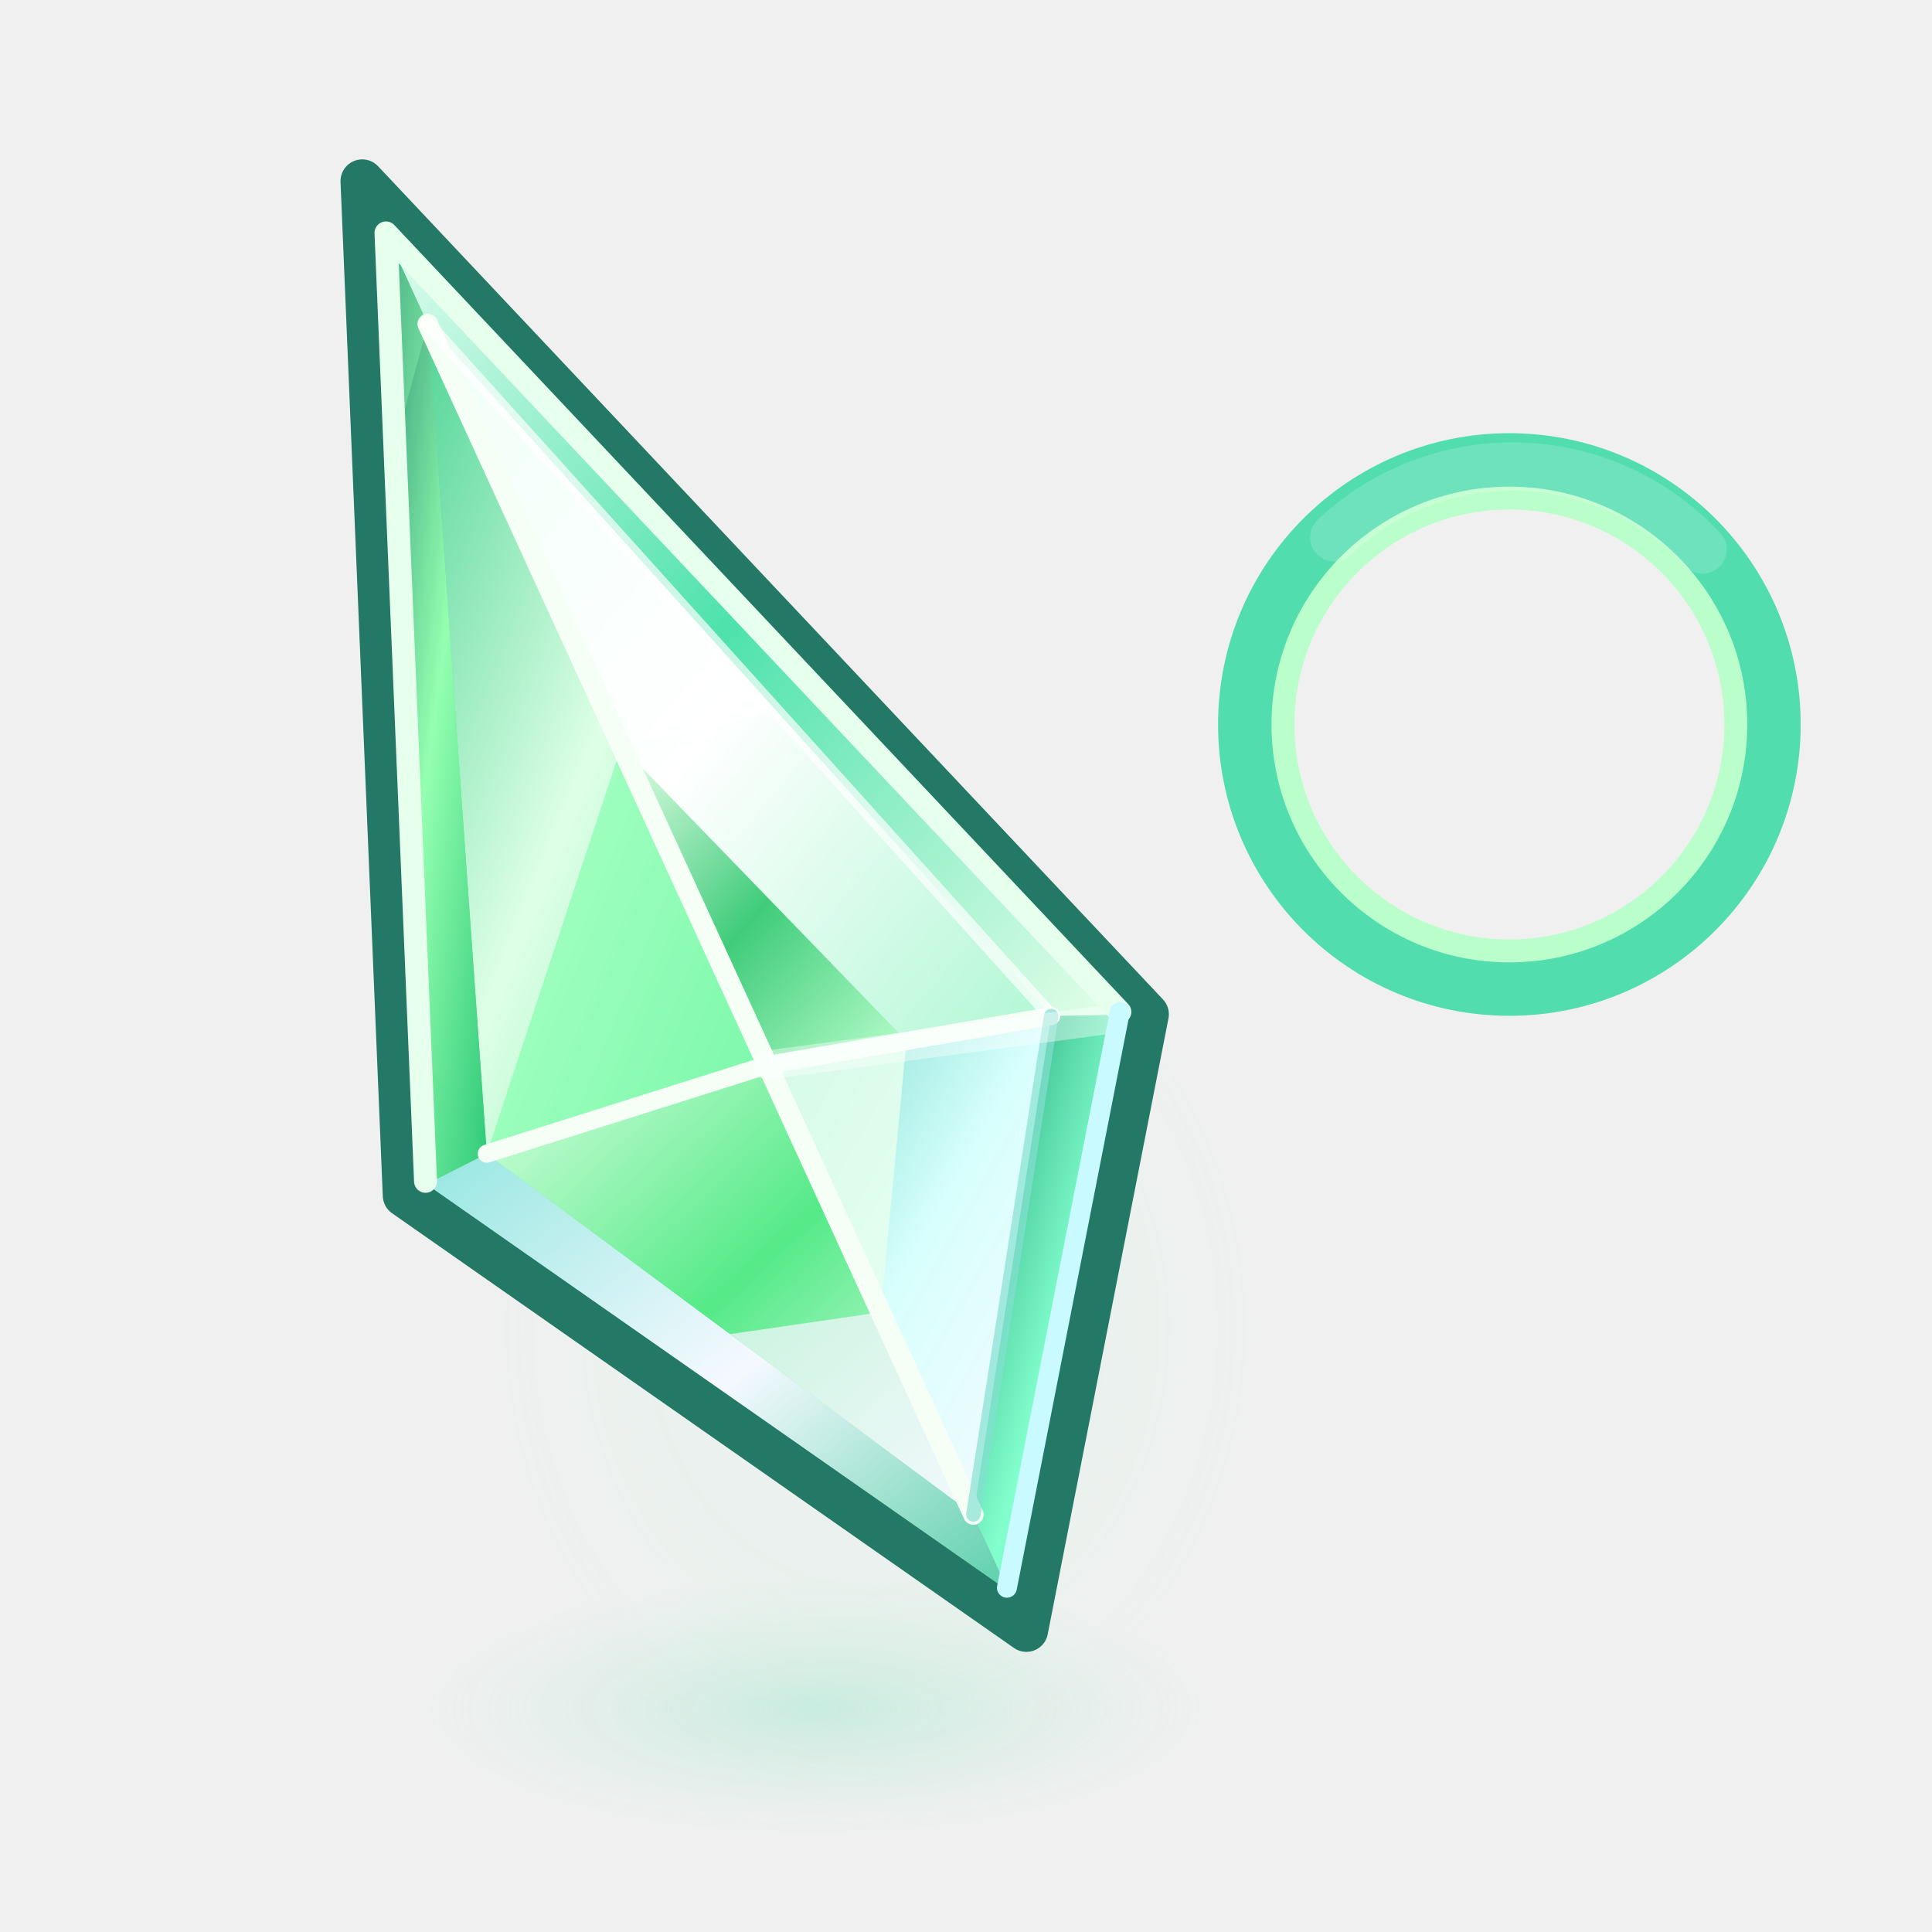
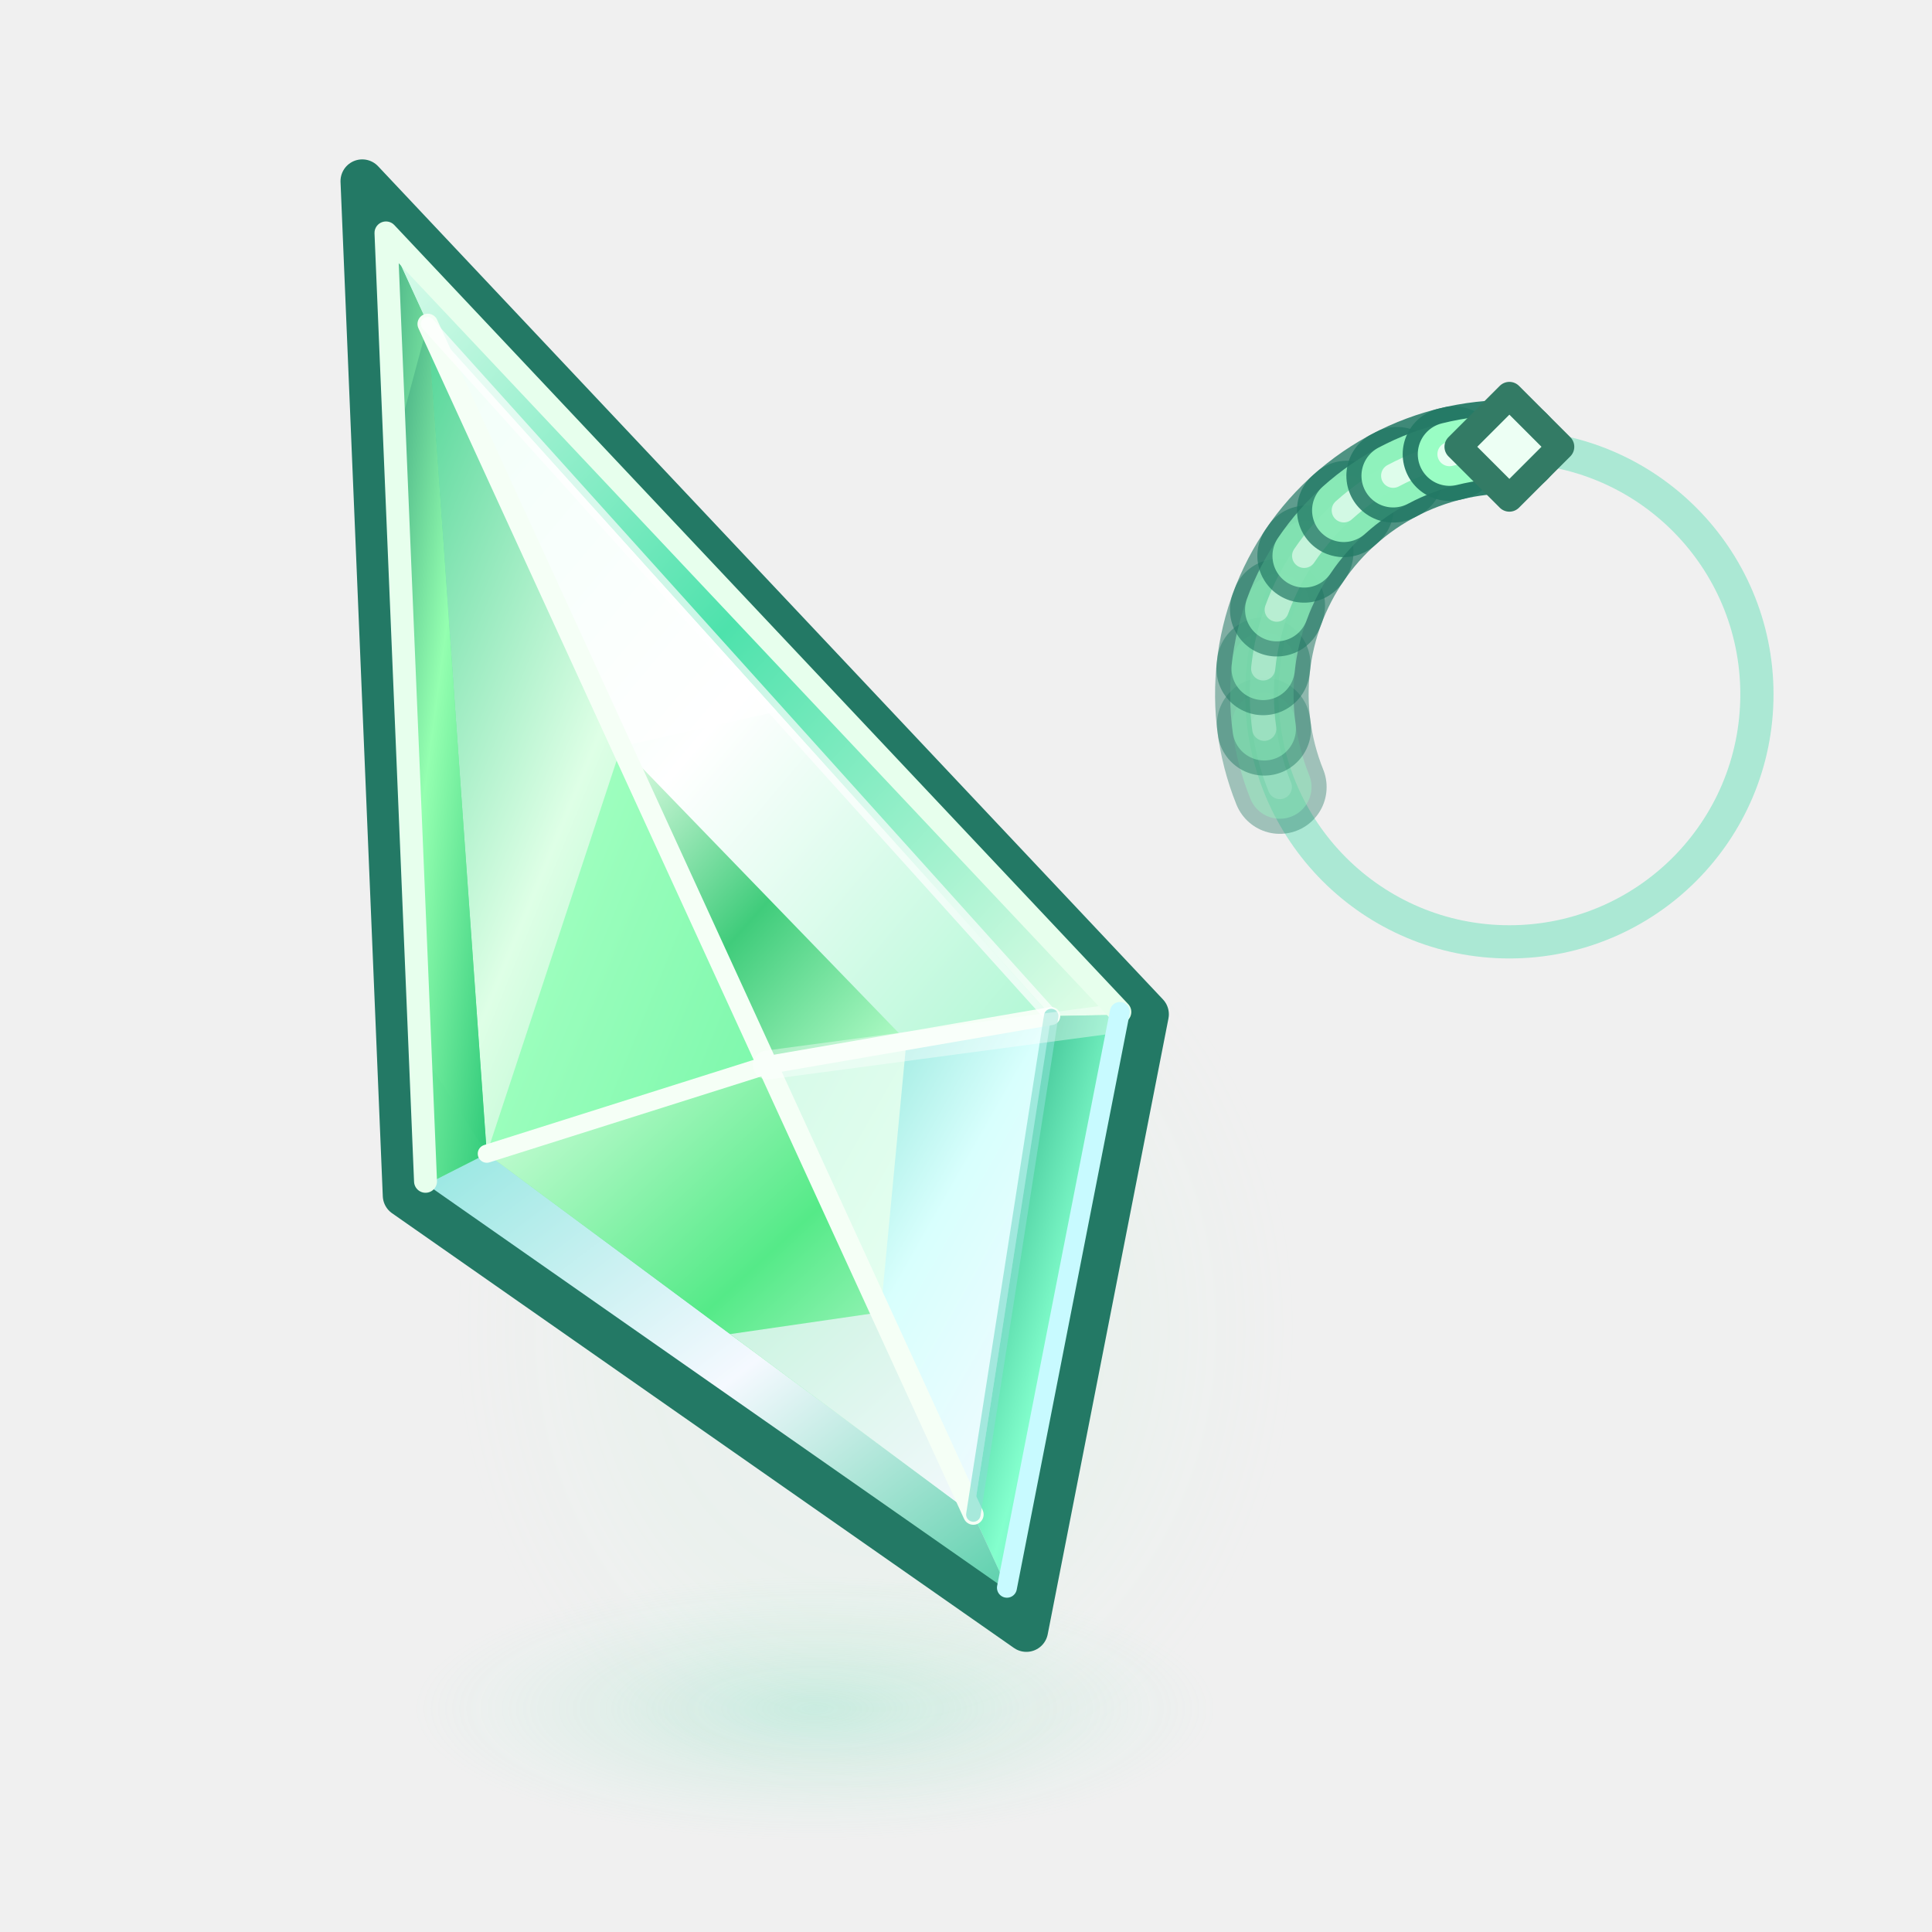
<svg xmlns="http://www.w3.org/2000/svg" width="32" height="32" viewBox="0 0 32 32">
  <defs>
    <linearGradient id="body" x1="0" y1="0" x2="1" y2="1">
      <stop stop-color="#e9fff2" />
      <stop offset=".55" stop-color="#a1faca" />
      <stop offset="1" stop-color="#d8fffe" />
    </linearGradient>
    <linearGradient id="crown" x1="0" y1="0" x2=".8" y2="1">
      <stop stop-color="#b9ffe7" />
      <stop offset=".40" stop-color="#f9fffa" />
      <stop offset=".70" stop-color="#eafff1" />
      <stop offset="1" stop-color="#7df2ab" />
    </linearGradient>
    <linearGradient id="left" x1="0" y1="0" x2="1" y2=".5">
      <stop stop-color="#32a67d" />
      <stop offset=".32" stop-color="#4edc8e" />
      <stop offset=".78" stop-color="#bbffcd" />
      <stop offset="1" stop-color="#e9ffeb" />
    </linearGradient>
    <linearGradient id="right" x1="0" y1="0" x2=".7" y2="1">
      <stop stop-color="#72f0b7" />
      <stop offset=".36" stop-color="#54cba3" />
      <stop offset=".7" stop-color="#d4ffee" />
      <stop offset="1" stop-color="#edf6ff" />
    </linearGradient>
    <linearGradient id="foot" x1="0" y1="0" x2="1" y2="1">
      <stop stop-color="#b1ffc4" />
      <stop offset=".48" stop-color="#51d98d" />
      <stop offset=".52" stop-color="#d8ffe1" />
      <stop offset="1" stop-color="#b4eaee" />
    </linearGradient>
    <linearGradient id="violet" x1="0" y1="0" x2="1" y2="1">
      <stop stop-color="#cbffdb" />
      <stop offset=".5" stop-color="#8ee0e4" />
      <stop offset="1" stop-color="#d0f3ff" />
    </linearGradient>
    <linearGradient id="inner" x1="0" y1="0" x2="1" y2="0">
      <stop stop-color="#34a688" stop-opacity=".7" />
      <stop offset=".5" stop-color="#e0ffe8" stop-opacity=".25" />
      <stop offset="1" stop-color="#fbfffb" stop-opacity=".8" />
    </linearGradient>
    <linearGradient id="refract" x1="0" y1="0" x2="1" y2="1">
      <stop stop-color="#f3fff4" />
      <stop offset=".46" stop-color="#c2ffdd" stop-opacity=".7" />
      <stop offset="1" stop-color="#baecf4" stop-opacity=".4" />
    </linearGradient>
    <linearGradient id="text" x1="0" y1="0" x2="1" y2="0">
      <stop stop-color="#76e7b0" />
      <stop offset=".48" stop-color="#f4fff5" />
      <stop offset="1" stop-color="#a6fff0" />
    </linearGradient>
    <radialGradient id="shadow">
      <stop stop-color="#57dbb1" stop-opacity=".25" />
      <stop offset=".55" stop-color="#6ce2b4" stop-opacity=".10" />
      <stop offset="1" stop-color="#8dedcd" stop-opacity="0" />
    </radialGradient>
    <radialGradient id="halo">
      <stop stop-color="#befffb" stop-opacity=".10" />
      <stop offset=".6" stop-color="#a7ffce" stop-opacity=".07" />
      <stop offset="1" stop-color="#d4ffea" stop-opacity="0" />
    </radialGradient>
    <linearGradient id="edgeIce" x1="0" y1="0" x2="1" y2="1">
      <stop offset="0.0" stop-color="#edfff4" />
      <stop offset="0.5" stop-color="#4ee2ac" />
      <stop offset="1.0" stop-color="#e9ffeb" />
    </linearGradient>
    <linearGradient id="edgeIndigo" x1="0" y1="0" x2="1" y2="1">
      <stop offset="0.0" stop-color="#179b72" />
      <stop offset="0.5" stop-color="#83ffcd" />
      <stop offset="1.0" stop-color="#66c0c6" />
    </linearGradient>
    <linearGradient id="edgeLilac" x1="0" y1="0" x2="1" y2="1">
      <stop offset="0.0" stop-color="#92e6e0" />
      <stop offset="0.5" stop-color="#f5f9ff" />
      <stop offset="1.0" stop-color="#47caa0" />
    </linearGradient>
    <linearGradient id="edgeBlue" x1="0" y1="0" x2="1" y2="1">
      <stop offset="0.0" stop-color="#2d9476" />
      <stop offset="0.5" stop-color="#94ffb0" />
      <stop offset="1.0" stop-color="#31ca7a" />
    </linearGradient>
    <linearGradient id="tableLight" x1="0" y1="0" x2="1" y2="1">
      <stop offset="0.0" stop-color="#d0ffe9" />
      <stop offset="0.5" stop-color="#ffffff" />
      <stop offset="1.0" stop-color="#acf7d2" />
    </linearGradient>
    <linearGradient id="tableBlue" x1="0" y1="0" x2="1" y2="1">
      <stop offset="0.0" stop-color="#52d597" />
      <stop offset="0.5" stop-color="#deffe6" />
      <stop offset="1.0" stop-color="#83edb2" />
    </linearGradient>
    <linearGradient id="tableIce" x1="0" y1="0" x2="1" y2="1">
      <stop offset="0.0" stop-color="#d8ffe0" />
      <stop offset="0.5" stop-color="#55ea88" />
      <stop offset="1.0" stop-color="#f1fff7" />
    </linearGradient>
    <linearGradient id="tableLilac" x1="0" y1="0" x2="1" y2="1">
      <stop offset="0.0" stop-color="#71d9c8" />
      <stop offset="0.5" stop-color="#d8fffd" />
      <stop offset="1.0" stop-color="#f7f9ff" />
    </linearGradient>
    <linearGradient id="reflectedBlue" x1="0" y1="0" x2="1" y2="1">
      <stop offset="0.0" stop-color="#e8ffea" />
      <stop offset="0.5" stop-color="#40cc7b" />
      <stop offset="1.0" stop-color="#bbffcd" />
    </linearGradient>
  </defs>
  <ellipse cx="13.5" cy="28.3" rx="6.7" ry="2.2" fill="url(#shadow)" stroke="none" stroke-width="0" stroke-linejoin="round" stroke-linecap="round" />
  <ellipse cx="14.5" cy="22" rx="7" ry="8" fill="url(#halo)" stroke="none" stroke-width="0" stroke-linejoin="round" stroke-linecap="round" />
  <polygon points="6,3 19,16.8 17,27 6.7,19.8" fill="url(#body)" stroke="none" stroke-width="0.7" stroke-linejoin="round" stroke-linecap="round" />
  <polygon points="6,3 19,16.8 12.71,17.64" fill="url(#crown)" stroke="none" stroke-width="0.7" stroke-linejoin="round" stroke-linecap="round" />
  <polygon points="19,16.8 17,27 12.71,17.64" fill="url(#right)" stroke="none" stroke-width="0.7" stroke-linejoin="round" stroke-linecap="round" />
  <polygon points="17,27 6.7,19.8 12.71,17.64" fill="url(#foot)" stroke="none" stroke-width="0.7" stroke-linejoin="round" stroke-linecap="round" />
  <polygon points="6.7,19.8 6,3 12.71,17.64" fill="url(#left)" stroke="none" stroke-width="0.7" stroke-linejoin="round" stroke-linecap="round" />
  <polygon points="6,3 19,16.8 17.411,16.829 7.085,5.366" fill="url(#edgeIce)" stroke="none" stroke-width="0.7" stroke-linejoin="round" stroke-linecap="round" />
  <polygon points="19,16.8 17,27 16.122,25.085 17.411,16.829" fill="url(#edgeIndigo)" stroke="none" stroke-width="0.7" stroke-linejoin="round" stroke-linecap="round" />
  <polygon points="17,27 6.7,19.8 8.063,19.109 16.122,25.085" fill="url(#edgeLilac)" stroke="none" stroke-width="0.7" stroke-linejoin="round" stroke-linecap="round" />
  <polygon points="6.7,19.8 6,3 7.085,5.366 8.063,19.109" fill="url(#edgeBlue)" stroke="none" stroke-width="0.7" stroke-linejoin="round" stroke-linecap="round" />
  <polygon points="7.085,5.366 17.411,16.829 12.71,17.64" fill="url(#tableLight)" stroke="none" stroke-width="0.7" stroke-linejoin="round" stroke-linecap="round" />
  <polygon points="7.085,5.366 12.71,17.64 8.063,19.109" fill="url(#tableBlue)" stroke="none" stroke-width="0.7" stroke-linejoin="round" stroke-linecap="round" />
  <polygon points="8.063,19.109 12.71,17.64 16.122,25.085" fill="url(#tableIce)" stroke="none" stroke-width="0.7" stroke-linejoin="round" stroke-linecap="round" />
  <polygon points="17.411,16.829 16.122,25.085 12.71,17.64" fill="url(#tableLilac)" stroke="none" stroke-width="0.7" stroke-linejoin="round" stroke-linecap="round" />
  <polygon points="7.085,5.366 10.291,12.362 12.867,11.785" fill="#ffffff" fill-opacity="0.69" stroke="none" stroke-width="0.7" stroke-linejoin="round" stroke-linecap="round" />
  <polygon points="10.291,12.362 15.014,17.242 12.71,17.64" fill="url(#reflectedBlue)" stroke="none" stroke-width="0.7" stroke-linejoin="round" stroke-linecap="round" />
  <polygon points="8.063,19.109 10.291,12.362 12.71,17.64" fill="#72ffa4" fill-opacity="0.569" stroke="none" stroke-width="0.7" stroke-linejoin="round" stroke-linecap="round" />
  <polygon points="12.71,17.64 15.014,17.242 14.587,21.735" fill="#e6ffed" fill-opacity="0.851" stroke="none" stroke-width="0.7" stroke-linejoin="round" stroke-linecap="round" />
  <polygon points="16.122,25.085 14.587,21.735 12.093,22.097" fill="#f4f6ff" fill-opacity="0.729" stroke="none" stroke-width="0.7" stroke-linejoin="round" stroke-linecap="round" />
  <polygon points="6.231,8.544 6.574,16.776 8.063,19.109 7.085,5.366" fill="url(#edgeBlue)" stroke="none" stroke-width="0.7" stroke-linejoin="round" stroke-linecap="round" />
  <polyline points="7.085,5.366 12.71,17.64 16.122,25.085" fill="none" stroke="#f5fff6" stroke-width="0.34" stroke-linejoin="round" stroke-linecap="round" />
  <polyline points="8.063,19.109 12.71,17.64 17.411,16.829" fill="none" stroke="#f5fff6" stroke-width="0.3" stroke-linejoin="round" stroke-linecap="round" />
  <polyline points="7.085,5.366 17.411,16.829" fill="none" stroke="#ffffff" stroke-opacity="0.69" stroke-width="0.23" stroke-linejoin="round" stroke-linecap="round" />
  <polyline points="17.411,16.829 16.122,25.085" fill="none" stroke="#84dfcf" stroke-opacity="0.69" stroke-width="0.24" stroke-linejoin="round" stroke-linecap="round" />
  <defs>
    <linearGradient id="sweep25" gradientUnits="userSpaceOnUse" x1="3.25" y1="-3.0" x2="8.75" y2="9.0">
      <stop stop-color="#fff" stop-opacity="0" />
      <stop offset=".3" stop-color="#deffe7" stop-opacity="0.0" />
      <stop offset=".5" stop-color="#fff" stop-opacity="0.0" />
      <stop offset=".7" stop-color="#e7fff3" stop-opacity="0.0" />
      <stop offset="1" stop-color="#fff" stop-opacity="0" />
    </linearGradient>
  </defs>
  <polygon points="6,3 19,16.8 17,27 6.7,19.8" fill="url(#sweep25)" />
  <polygon points="6,3 19,16.8 12.71,17.64" fill="#ffffff" fill-opacity="0" stroke="none" stroke-width="0.7" stroke-linejoin="round" stroke-linecap="round" />
  <polyline points="12.71,17.64 19,16.8" fill="none" stroke="#ffffff" stroke-opacity="0.392" stroke-width="0.48" stroke-linejoin="round" stroke-linecap="round" />
  <polyline points="6,3 19,16.8 17,27 6.7,19.8 6,3" fill="none" stroke="#237965" stroke-width="0.72" stroke-linejoin="round" stroke-linecap="round" />
  <polyline points="7.048,19.566 6.393,3.858 18.548,16.761" fill="none" stroke="#e7ffed" stroke-width="0.38" stroke-linejoin="round" stroke-linecap="round" />
  <polyline points="18.548,16.761 16.678,26.298" fill="none" stroke="#c8faff" stroke-width="0.33" stroke-linejoin="round" stroke-linecap="round" />
-   <ellipse cx="25" cy="12" rx="4.3" ry="4.3" fill="none" stroke="#52ddaf" stroke-width="1.05" stroke-linejoin="round" stroke-linecap="round" />
-   <ellipse cx="25" cy="12" rx="3.75" ry="3.75" fill="none" stroke="#baffcb" stroke-width="0.38" stroke-linejoin="round" stroke-linecap="round" />
-   <path d="M 22.1 8.9 A 4.3 4.3 0 0 1 28.2 9.1" fill="none" stroke="#ffffff" stroke-opacity="0.157" stroke-width="0.8" stroke-linejoin="round" stroke-linecap="round" />
+   <ellipse cx="25" cy="11.5" rx="4.1" ry="4.1" fill="none" stroke="#52ddaf" stroke-opacity="0.439" stroke-width="0.55" stroke-linejoin="round" stroke-linecap="round" />
+   <path d="M 21.198 13.036 A 4.1 4.1 0 0 1 20.931 12" fill="none" stroke="#237965" stroke-opacity="0.392" stroke-width="1.55" stroke-linejoin="round" stroke-linecap="round" />
+   <path d="M 21.198 13.036 A 4.1 4.1 0 0 1 20.931 12" fill="none" stroke="#9bffc6" stroke-opacity="0.372" stroke-width="1.05" stroke-linejoin="round" stroke-linecap="round" />
+   <path d="M 21.198 13.036 A 4.1 4.1 0 0 1 20.931 12" fill="none" stroke="#edfff4" stroke-opacity="0.176" stroke-width="0.4" stroke-linejoin="round" stroke-linecap="round" />
+   <path d="M 20.94 12.071 A 4.1 4.1 0 0 1 20.931 11" fill="none" stroke="#237965" stroke-opacity="0.471" stroke-width="1.55" stroke-linejoin="round" stroke-linecap="round" />
+   <path d="M 20.94 12.071 A 4.1 4.1 0 0 1 20.931 11" fill="none" stroke="#9bffc6" stroke-opacity="0.459" stroke-width="1.05" stroke-linejoin="round" stroke-linecap="round" />
+   <path d="M 20.94 12.071 A 4.1 4.1 0 0 1 20.931 11" fill="none" stroke="#edfff4" stroke-opacity="0.286" stroke-width="0.4" stroke-linejoin="round" stroke-linecap="round" />
+   <path d="M 20.922 11.071 A 4.1 4.1 0 0 1 21.172 10.031" fill="none" stroke="#237965" stroke-opacity="0.549" stroke-width="1.55" stroke-linejoin="round" stroke-linecap="round" />
+   <path d="M 20.922 11.071 A 4.1 4.1 0 0 1 21.172 10.031" fill="none" stroke="#9bffc6" stroke-opacity="0.545" stroke-width="1.05" stroke-linejoin="round" stroke-linecap="round" />
+   <path d="M 20.922 11.071 A 4.1 4.1 0 0 1 21.172 10.031" fill="none" stroke="#edfff4" stroke-opacity="0.396" stroke-width="0.4" stroke-linejoin="round" stroke-linecap="round" />
+   <path d="M 21.147 10.098 A 4.1 4.1 0 0 1 21.642 9.148" fill="none" stroke="#237965" stroke-opacity="0.627" stroke-width="1.55" stroke-linejoin="round" stroke-linecap="round" />
+   <path d="M 21.147 10.098 A 4.1 4.1 0 0 1 21.642 9.148" fill="none" stroke="#9bffc6" stroke-opacity="0.631" stroke-width="1.05" stroke-linejoin="round" stroke-linecap="round" />
+   <path d="M 21.147 10.098 A 4.1 4.1 0 0 1 21.642 9.148" fill="none" stroke="#edfff4" stroke-opacity="0.506" stroke-width="0.4" stroke-linejoin="round" stroke-linecap="round" />
+   <path d="M 21.601 9.207 A 4.1 4.1 0 0 1 22.31 8.406" fill="none" stroke="#237965" stroke-opacity="0.706" stroke-width="1.55" stroke-linejoin="round" stroke-linecap="round" />
+   <path d="M 21.601 9.207 A 4.1 4.1 0 0 1 22.31 8.406" fill="none" stroke="#9bffc6" stroke-opacity="0.718" stroke-width="1.05" stroke-linejoin="round" stroke-linecap="round" />
+   <path d="M 21.601 9.207 A 4.1 4.1 0 0 1 22.31 8.406" fill="none" stroke="#edfff4" stroke-opacity="0.616" stroke-width="0.4" stroke-linejoin="round" stroke-linecap="round" />
+   <path d="M 22.257 8.453 A 4.1 4.1 0 0 1 23.139 7.847" fill="none" stroke="#237965" stroke-opacity="0.784" stroke-width="1.55" stroke-linejoin="round" stroke-linecap="round" />
+   <path d="M 22.257 8.453 A 4.1 4.1 0 0 1 23.139 7.847" fill="none" stroke="#9bffc6" stroke-opacity="0.804" stroke-width="1.05" stroke-linejoin="round" stroke-linecap="round" />
+   <path d="M 22.257 8.453 A 4.1 4.1 0 0 1 23.139 7.847" fill="none" stroke="#edfff4" stroke-opacity="0.726" stroke-width="0.4" stroke-linejoin="round" stroke-linecap="round" />
+   <path d="M 23.075 7.88 A 4.1 4.1 0 0 1 24.078 7.505" fill="none" stroke="#237965" stroke-opacity="0.863" stroke-width="1.55" stroke-linejoin="round" stroke-linecap="round" />
+   <path d="M 23.075 7.88 A 4.1 4.1 0 0 1 24.078 7.505" fill="none" stroke="#9bffc6" stroke-opacity="0.89" stroke-width="1.05" stroke-linejoin="round" stroke-linecap="round" />
+   <path d="M 23.075 7.88 A 4.1 4.1 0 0 1 24.078 7.505" fill="none" stroke="#edfff4" stroke-opacity="0.835" stroke-width="0.4" stroke-linejoin="round" stroke-linecap="round" />
+   <path d="M 24.008 7.522 A 4.1 4.1 0 0 1 25.072 7.401" fill="none" stroke="#237965" stroke-opacity="0.941" stroke-width="1.55" stroke-linejoin="round" stroke-linecap="round" />
+   <path d="M 24.008 7.522 A 4.1 4.1 0 0 1 25.072 7.401" fill="none" stroke="#9bffc6" stroke-opacity="0.977" stroke-width="1.05" stroke-linejoin="round" stroke-linecap="round" />
+   <path d="M 24.008 7.522 A 4.1 4.1 0 0 1 25.072 7.401" fill="none" stroke="#edfff4" stroke-opacity="0.945" stroke-width="0.4" stroke-linejoin="round" stroke-linecap="round" />
+   <polygon points="25,6.55 25.85,7.4 25,8.25 24.15,7.4" fill="#edfff4" stroke="#337b65" stroke-width="0.45" stroke-linejoin="round" stroke-linecap="round" />
</svg>
